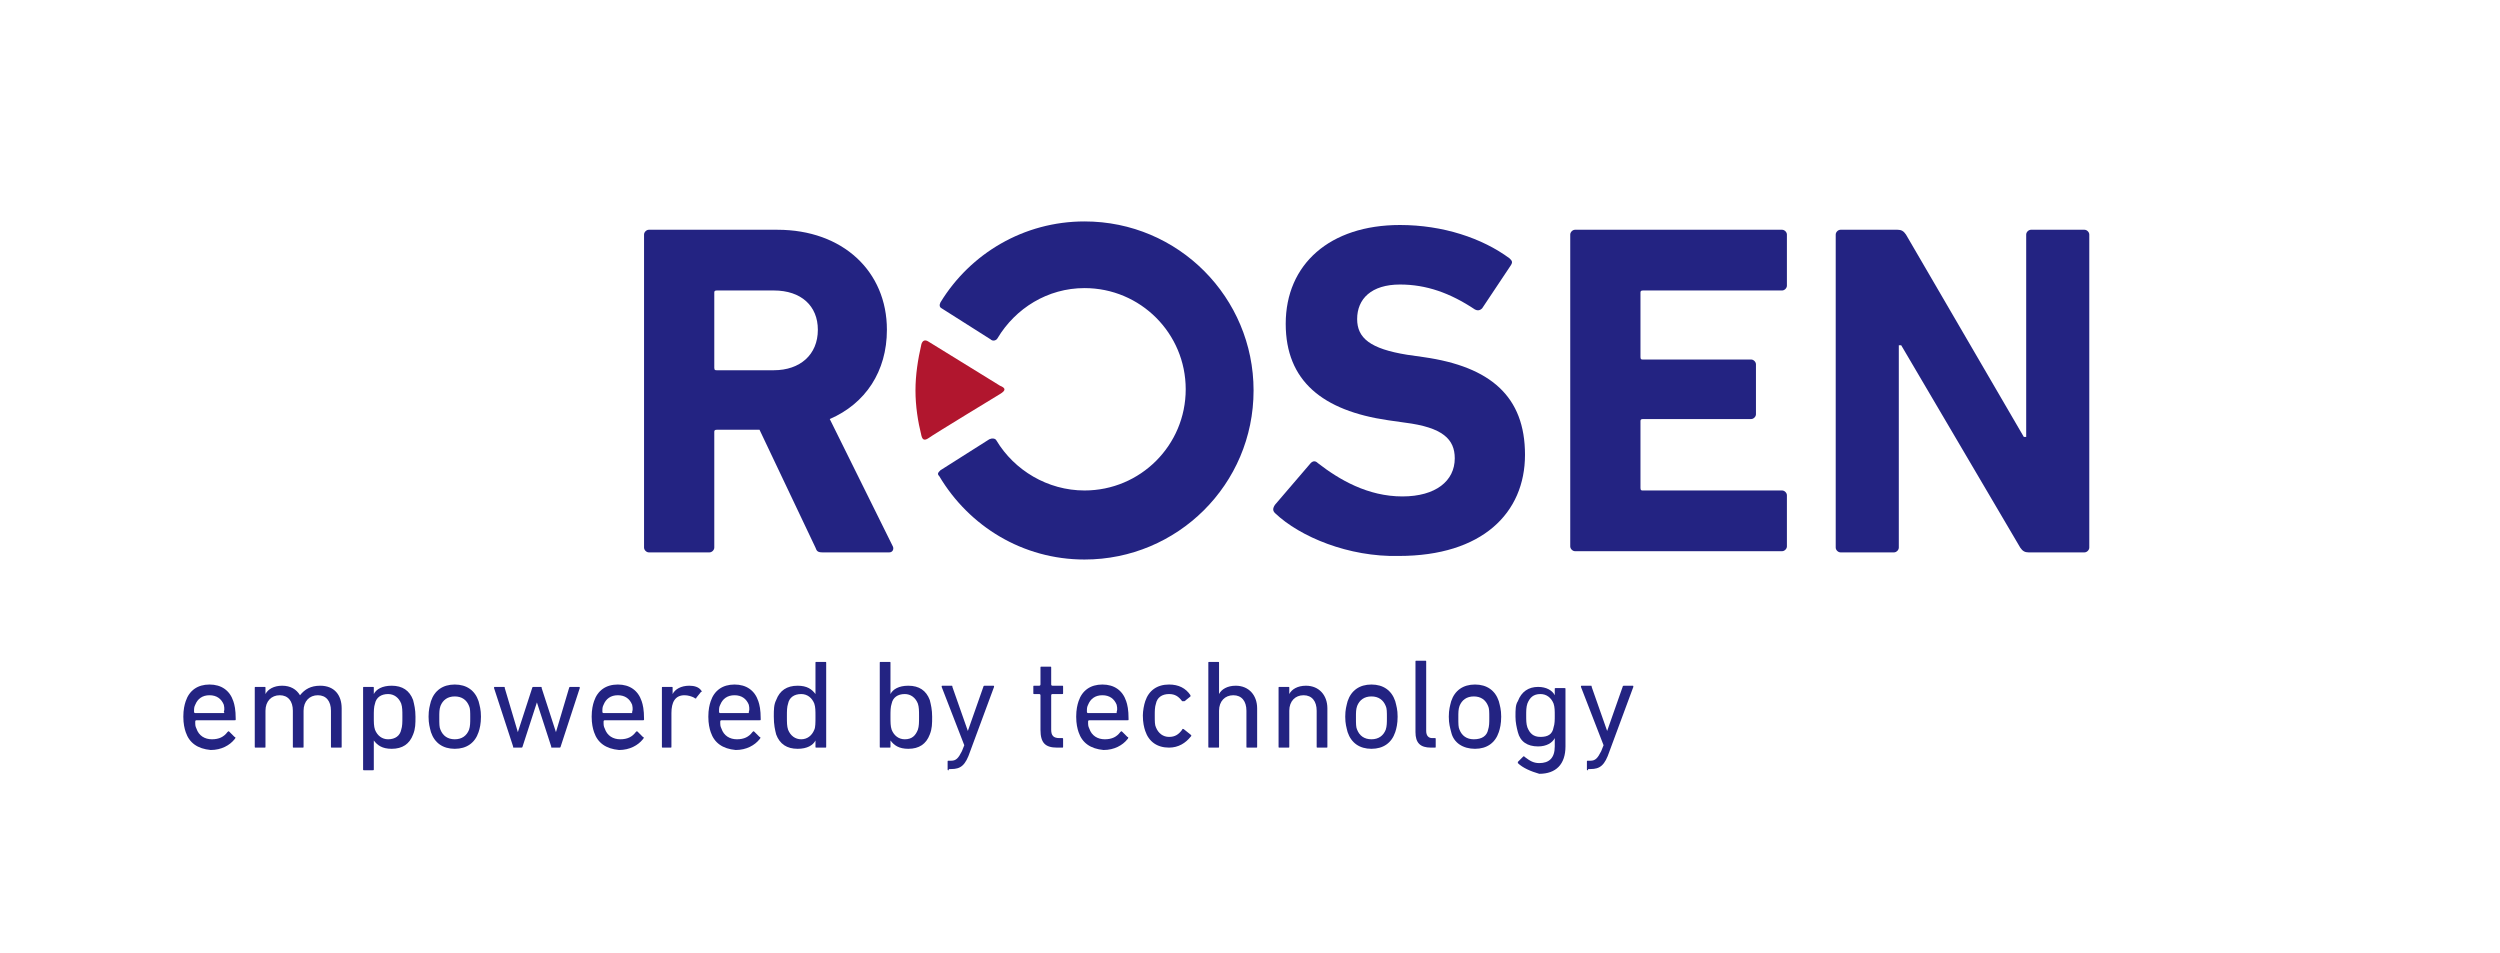
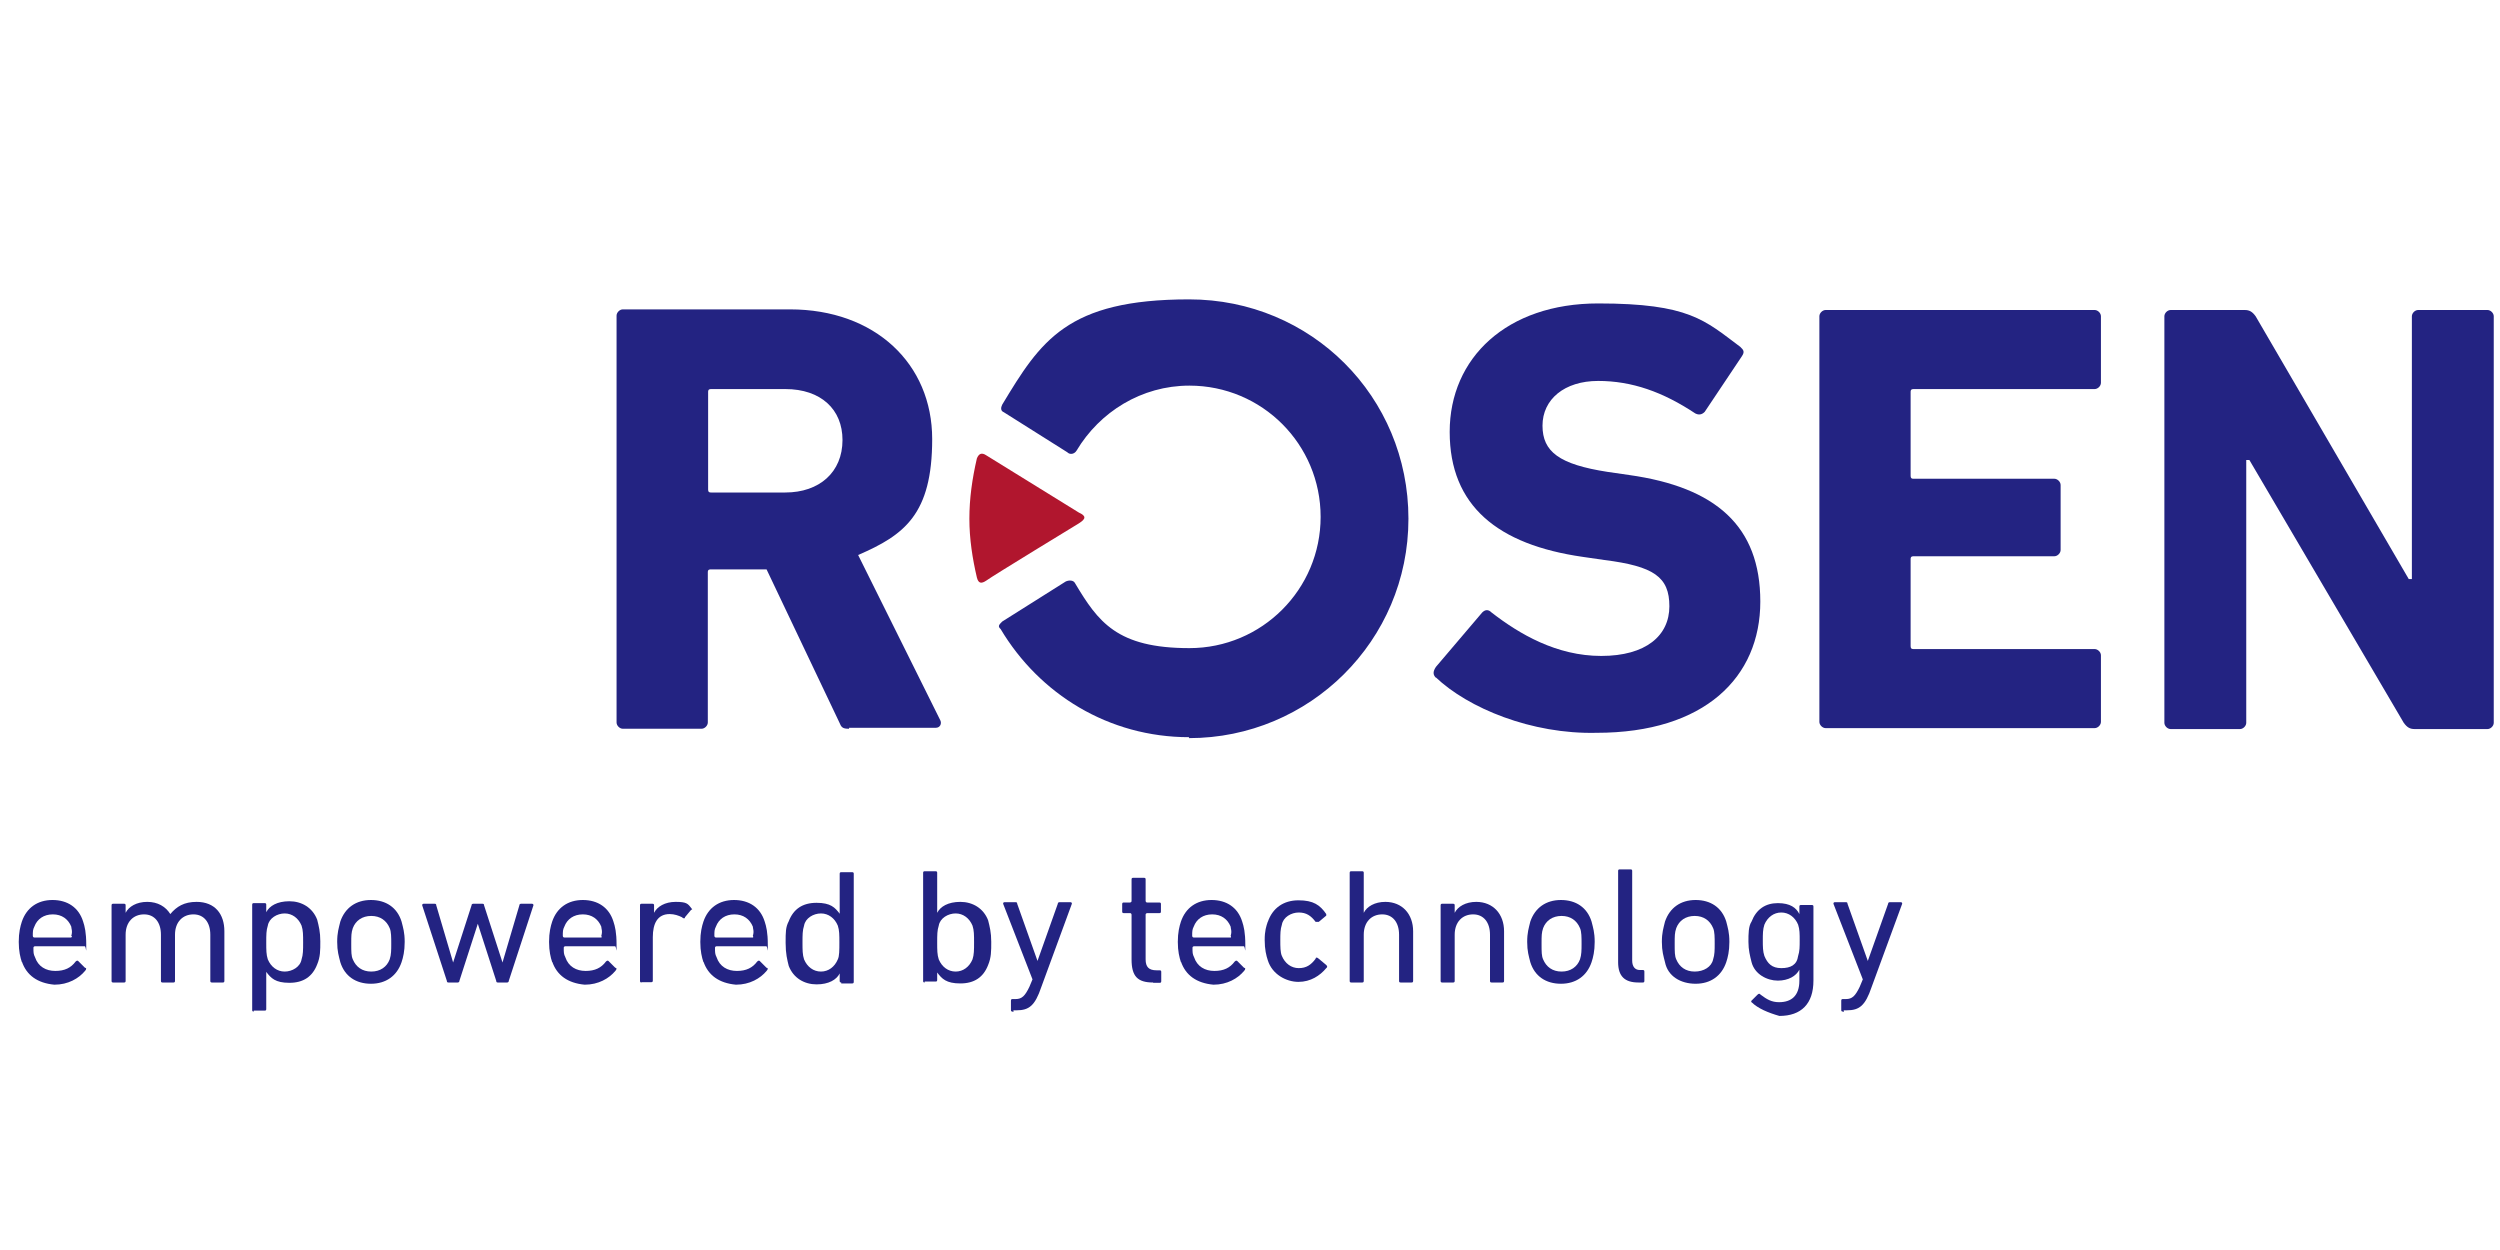
- <svg xmlns="http://www.w3.org/2000/svg" width="100%" height="100%" viewBox="0 0 210 80" version="1.1" xml:space="preserve" style="fill-rule:evenodd;clip-rule:evenodd;stroke-linejoin:round;stroke-miterlimit:2;">
-   <g transform="matrix(1,0,0,1,-188,-100)">
+ <svg xmlns="http://www.w3.org/2000/svg" id="Ebene_1" version="1.1" viewBox="0 0 800 400">
+   <defs>
+     <style>
+       .st0 {
+         fill: #232382;
+       }
+ 
+       .st1 {
+         fill: #b1162e;
+       }
+     </style>
+   </defs>
+   <g>
+     <path class="st0" d="M7,307.9c-.5-1.5-1-3.5-1-6.5s.5-5,1-6.5c1.5-4.4,5-6.9,9.8-6.9s8.4,2.4,9.8,6.9c.5,1.5,1,3.5,1,7.4s0,.5-.5.5h-15.9s-.5,0-.5.5c0,1.5,0,2,.5,3,1,3,3.5,4.4,6.5,4.4s5-1,6.5-3c.4-.4.7-.4,1,0l2,2c.5,0,.5.5,0,1-2,2.4-5.4,4.4-9.8,4.4-5.4-.5-8.9-3-10.4-7.4h.1ZM22.8,300s.5-.5,0-.5c.5-1.5,0-2.4,0-3-1-2.4-3-3.9-5.9-3.9s-5,1.5-5.9,3.9c-.5,1-.5,1.5-.5,3,0,0,0,.5.5.5h11.9Z" />
+     <path class="st0" d="M67.8,314.4c-.4,0-.5-.2-.5-.5v-14.8c0-3.9-2-6.5-5.4-6.5s-5.9,2.4-5.9,6.5v14.8c0,.4-.2.5-.5.5h-3.5c-.4,0-.5-.2-.5-.5v-14.8c0-3.9-2-6.5-5.4-6.5s-5.9,2.4-5.9,6.5v14.8c0,.4-.2.5-.5.5h-3.5c-.4,0-.5-.2-.5-.5v-24.2c0-.4.2-.5.5-.5h3.5c.4,0,.5.2.5.5v2.4c1-2,3.5-3.5,6.9-3.5s5.9,1.5,7.4,3.9c2-2.4,4.4-3.9,8.4-3.9,5.9,0,8.9,3.9,8.9,9.4v15.9c0,.4-.2.5-.5.5h-3.5.2Z" />
+     <path class="st0" d="M81.2,323.7c-.4,0-.5-.2-.5-.5v-33.7c0-.4.2-.5.5-.5h3.5c.4,0,.5.2.5.5v2.4c1-2,3.5-3.5,7.4-3.5s7.4,2,8.9,5.9c.5,2,1,3.9,1,6.9s0,5-1,7.4c-1.5,3.9-4.4,5.9-8.9,5.9s-5.9-1.5-7.4-3.5v11.9c0,.4-.2.5-.5.5h-3.5v.2ZM96.5,307c.5-1.5.5-3,.5-5.4s0-3.9-.5-5.4c-1-2.4-3-3.9-5.4-3.9s-5,1.5-5.4,3.9c-.5,1.5-.5,3-.5,5.4s0,3.9.5,5.4c1,2.4,3,3.9,5.4,3.9s5-1.5,5.4-3.9Z" />
+     <path class="st0" d="M108.9,307.9c-.5-2-1-3.5-1-6.5s.5-4.4,1-6.5c1.5-4.4,5-6.9,9.8-6.9s8.4,2.4,9.8,6.9c.5,2,1,3.5,1,6.5s-.5,5-1,6.5c-1.5,4.4-5,6.9-9.8,6.9s-8.4-2.4-9.8-6.9ZM124.7,307c.5-1.5.5-3,.5-5s0-3.9-.5-5c-1-2.4-3-3.9-5.9-3.9s-5,1.5-5.9,3.9c-.5,1.5-.5,2.4-.5,5s0,3.9.5,5c1,2.4,3,3.9,5.9,3.9s5-1.5,5.9-3.9Z" />
+     <path class="st0" d="M159.3,314.4c-.4,0-.5-.2-.5-.5l-5.9-18.3-5.9,18.3c0,.5-.5.5-.5.5h-3c-.4,0-.5-.2-.5-.5l-7.9-24.2c0-.4.2-.5.5-.5h3.5c.4,0,.5.2.5.5l5.4,18.3,5.9-18.3c0-.5.5-.5.5-.5h3c.4,0,.5.2.5.5l5.9,18.3,5.4-18.3c0-.5.5-.5.5-.5h3.5c.4,0,.5.2.5.5l-7.9,24.2c0,.5-.5.5-.5.5h-3Z" />
+     <path class="st0" d="M176.7,307.9c-.5-1.5-1-3.5-1-6.5s.5-5,1-6.5c1.5-4.4,5-6.9,9.8-6.9s8.4,2.4,9.8,6.9c.5,1.5,1,3.5,1,7.4s0,.5-.5.5h-15.9s-.5,0-.5.5c0,1.5,0,2,.5,3,1,3,3.5,4.4,6.5,4.4s5-1,6.5-3c.4-.4.7-.4,1,0l2,2c.5,0,.5.5,0,1-2,2.4-5.4,4.4-9.8,4.4-5.4-.5-8.9-3-10.4-7.4h.1ZM192.4,299.5c.5-1.5,0-2.4,0-3-1-2.4-3-3.9-5.9-3.9s-5,1.5-5.9,3.9c-.5,1-.5,1.5-.5,3,0,0,0,.5.5.5h11.9v-.5h0Z" />
+     <path class="st0" d="M205.3,314.4c-.4,0-.5-.2-.5-.5v-24.2c0-.4.2-.5.5-.5h3.5c.4,0,.5.2.5.5v2.4c1-2,3.5-3.5,6.9-3.5s3.9.5,5,2c.4.4.4.5,0,.5l-2,2.4c0,.5-.5.5-1,0-1-.5-2.4-1-3.9-1-3.9,0-5.4,3-5.4,7.4v13.9c0,.4-.2.5-.5.5h-3.1Z" />
+     <path class="st0" d="M225.1,307.9c-.5-1.5-1-3.5-1-6.5s.5-5,1-6.5c1.5-4.4,5-6.9,9.8-6.9s8.4,2.4,9.8,6.9c.5,1.5,1,3.5,1,7.4s0,.5-.5.5h-15.9s-.5,0-.5.5c0,1.5,0,2,.5,3,1,3,3.5,4.4,6.5,4.4s5-1,6.5-3c.4-.4.7-.4,1,0l2,2c.5,0,.5.5,0,1-2,2.4-5.4,4.4-9.8,4.4-5.4-.5-8.9-3-10.4-7.4h.1ZM240.9,299.5s.5,0,0,0c.5-1.5,0-2.4,0-3-1-2.4-3-3.9-5.9-3.9s-5,1.5-5.9,3.9c-.5,1-.5,1.5-.5,3,0,0,0,.5.5.5h11.9v-.5h0Z" />
+     <path class="st0" d="M269.2,314.4c-.4,0-.5-.2-.5-.5v-2.4c-1,2-3.5,3.5-7.4,3.5s-7.4-2-8.9-5.9c-.5-2-1-3.9-1-7.4s0-5,1-6.9c1.5-3.9,4.4-5.9,8.9-5.9s5.9,1.5,7.4,3.5v-12.8c0-.4.2-.5.5-.5h3.5c.4,0,.5.2.5.5v34.6c0,.4-.2.5-.5.5h-3.5v-.2ZM268.1,307c.5-1,.5-3,.5-5.4s0-3.9-.5-5.4c-1-2.4-3-3.9-5.4-3.9s-5,1.5-5.4,3.9c-.5,1.5-.5,3-.5,5.4s0,3.9.5,5.4c1,2.4,3,3.9,5.4,3.9s4.4-1.5,5.4-3.9Z" />
+     <path class="st0" d="M295.9,314.4c-.4,0-.5-.2-.5-.5v-34.6c0-.4.2-.5.5-.5h3.5c.4,0,.5.2.5.5v12.8c1-2,3.5-3.5,7.4-3.5s7.4,2,8.9,5.9c.5,2,1,3.9,1,6.9s0,5-1,7.4c-1.5,3.9-4.4,5.9-8.9,5.9s-5.9-1.5-7.4-3.5v2.4c0,.4-.2.5-.5.5h-3.5v.2ZM311.2,307c.5-1.5.5-3,.5-5.4s0-3.9-.5-5.4c-1-2.4-3-3.9-5.4-3.9s-5,1.5-5.4,3.9c-.5,1.5-.5,3-.5,5.4s0,3.9.5,5.4c1,2.4,3,3.9,5.4,3.9s4.4-1.5,5.4-3.9Z" />
+     <path class="st0" d="M324,323.7c-.4,0-.5-.2-.5-.5v-3c0-.4.2-.5.5-.5h1c2,0,3-1,4.4-3.9l1-2.4-9.4-24.2c0-.4.2-.5.5-.5h3.5c.4,0,.5.2.5.5l6.5,18.3,6.5-18.3c0-.5.5-.5.5-.5h3.5c.4,0,.5.2.5.5l-9.8,26.7c-2,5.9-3.9,7.4-7.9,7.4h-1v.5h-.2Z" />
+     <path class="st0" d="M369,314.4c-5,0-6.9-2-6.9-7.4v-14.3s0-.5-.5-.5h-2c-.4,0-.5-.2-.5-.5v-2.4c0-.4.2-.5.5-.5h2s.5,0,.5-.5v-6.9c0-.4.2-.5.5-.5h3.5c.4,0,.5.2.5.5v6.9s0,.5.5.5h3.9c.4,0,.5.2.5.5v2.4c0,.4-.2.5-.5.5h-3.9s-.5,0-.5.5v14.3c0,2.4,1,3.5,3.5,3.5h1c.4,0,.5.2.5.5v3c0,.4-.2.5-.5.5h-2.1Z" />
+     <path class="st0" d="M377.9,307.9c-.5-1.5-1-3.5-1-6.5s.5-5,1-6.5c1.5-4.4,5-6.9,9.8-6.9s8.4,2.4,9.8,6.9c.5,1.5,1,3.5,1,7.4s0,.5-.5.5h-15.9s-.5,0-.5.5c0,1.5,0,2,.5,3,1,3,3.5,4.4,6.5,4.4s5-1,6.5-3c.4-.4.7-.4,1,0l2,2c.5,0,.5.5,0,1-2,2.4-5.4,4.4-9.8,4.4-5.4-.5-8.9-3-10.4-7.4h.1ZM393.8,299.5s.5,0,0,0c.5-1.5,0-2.4,0-3-1-2.4-3-3.9-5.9-3.9s-5,1.5-5.9,3.9c-.5,1-.5,1.5-.5,3,0,0,0,.5.5.5h11.9v-.5Z" />
+     <path class="st0" d="M405.7,295c1.5-4.4,5-6.9,9.8-6.9s6.9,1.5,8.9,4.4v.5l-2.4,2h-1c-1.5-2-3-3-5.4-3s-5,1.5-5.4,3.9c-.5,1.5-.5,3-.5,5s0,3.9.5,5c1,2.4,3,3.9,5.4,3.9s3.9-1,5.4-3c0-.5.5-.5,1,0l2.4,2c.4.4.4.7,0,1-2,2.4-5,4.4-8.9,4.4s-8.4-2.4-9.8-6.9c-.5-1.5-1-3.5-1-6.5s.5-4.4,1-5.9h0Z" />
+     <path class="st0" d="M448.2,314.4c-.4,0-.5-.2-.5-.5v-14.8c0-3.9-2-6.5-5.4-6.5s-5.9,2.4-5.9,6.5v14.8c0,.4-.2.5-.5.5h-3.5c-.4,0-.5-.2-.5-.5v-34.6c0-.4.2-.5.5-.5h3.5c.4,0,.5.2.5.5v12.8c1-2,3.5-3.5,6.9-3.5,5.4,0,8.9,3.9,8.9,9.4v15.9c0,.4-.2.5-.5.5h-3.5.1Z" />
+     <path class="st0" d="M477.3,314.4c-.4,0-.5-.2-.5-.5v-14.8c0-3.9-2-6.5-5.4-6.5s-5.9,2.4-5.9,6.5v14.8c0,.4-.2.5-.5.5h-3.5c-.4,0-.5-.2-.5-.5v-24.2c0-.4.2-.5.5-.5h3.5c.4,0,.5.2.5.5v2.4c1-2,3.5-3.5,6.9-3.5,5.4,0,8.9,3.9,8.9,9.4v15.9c0,.4-.2.5-.5.5h-3.5.1Z" />
+     <path class="st0" d="M489.7,307.9c-.5-2-1-3.5-1-6.5s.5-4.4,1-6.5c1.5-4.4,5-6.9,9.8-6.9s8.4,2.4,9.8,6.9c.5,2,1,3.5,1,6.5s-.5,5-1,6.5c-1.5,4.4-5,6.9-9.8,6.9s-8.4-2.4-9.8-6.9ZM505.6,307c.5-1.5.5-3,.5-5s0-3.9-.5-5c-1-2.4-3-3.9-5.9-3.9s-5,1.5-5.9,3.9c-.5,1.5-.5,2.4-.5,5s0,3.9.5,5c1,2.4,3,3.9,5.9,3.9s5-1.5,5.9-3.9Z" />
+     <path class="st0" d="M524.3,314.4c-4.4,0-6.5-2-6.5-6.5v-29.2c0-.4.2-.5.5-.5h3.5c.4,0,.5.2.5.5v28.7c0,2,1,3,2.4,3h1c.4,0,.5.2.5.5v3c0,.4-.2.5-.5.5h-1.5Z" />
+     <path class="st0" d="M532.8,307.9c-.5-2-1-3.5-1-6.5s.5-4.4,1-6.5c1.5-4.4,5-6.9,9.8-6.9s8.4,2.4,9.8,6.9c.5,2,1,3.5,1,6.5s-.5,5-1,6.5c-1.5,4.4-5,6.9-9.8,6.9s-8.9-2.4-9.8-6.9ZM548.2,307c.5-1.5.5-3,.5-5s0-3.9-.5-5c-1-2.4-3-3.9-5.9-3.9s-5,1.5-5.9,3.9c-.5,1.5-.5,2.4-.5,5s0,3.9.5,5c1,2.4,3,3.9,5.9,3.9s5.4-1.5,5.9-3.9Z" />
+     <path class="st0" d="M560.4,320.8v-.5l2-2c.4-.4.7-.4,1,0,2,1.5,3.5,2.4,5.9,2.4,3.9,0,6.5-2,6.5-6.9v-3.5c-1,2-3.5,3.5-6.9,3.5s-7.4-2-8.4-5.9c-.5-2-1-3.9-1-6.5s0-5,1-6.5c1.5-3.9,4.4-5.9,8.4-5.9s5.9,1.5,6.9,3.5v-2.4c0-.4.2-.5.5-.5h3.5c.4,0,.5.2.5.5v23.7c0,7.4-3.9,11.3-10.9,11.3-3.5-1-6.9-2.4-8.9-4.4h-.1ZM575.4,305.9c.5-1.5.5-3,.5-5s0-3.5-.5-5c-1-2.4-3-3.9-5.4-3.9s-4.4,1.5-5.4,3.9c-.5,1.5-.5,3-.5,5s0,3.5.5,5c1,2.4,2.4,3.9,5.4,3.9s5-1,5.4-3.9Z" />
+     <path class="st0" d="M589.7,323.7c-.4,0-.5-.2-.5-.5v-3c0-.4.2-.5.5-.5h1c2,0,3-1,4.4-3.9l1-2.4-9.4-24.2c0-.4.2-.5.5-.5h3.5c.4,0,.5.2.5.5l6.5,18.3,6.5-18.3c0-.5.5-.5.5-.5h3.5c.4,0,.5.2.5.5l-9.8,26.7c-2,5.9-3.9,7.4-7.9,7.4h-1v.5h-.2Z" />
+   </g>
+   <g>
+     <path class="st0" d="M271.6,233.2c-2,0-2.4-.5-3-2l-23.3-49h-17.8c-1,0-1,.5-1,1v48c0,1-1,2-2,2h-25.2c-1,0-2-1-2-2V101c0-1,1-2,2-2h53.5c27.2,0,45.5,17.4,45.5,41.5s-8.9,30.7-23.7,37.1l26.3,52.9c.5,1,0,2.4-1.5,2.4h-27.7v.3ZM269.6,140.8c0-9.8-6.9-16.3-18.3-16.3h-23.7c-1,0-1,.5-1,1v31.1c0,1,.5,1,1,1h23.7c10.9,0,18.3-6.5,18.3-16.8h0Z" />
+     <path class="st0" d="M459.5,216.9c-1-1-1-2,0-3.5l14.8-17.4c1-1,2-1,3,0,8.9,6.9,20.8,13.9,35.1,13.9s21.8-6.5,21.8-15.9-5-12.8-20.8-14.8l-6.9-1c-27.2-3.9-42.6-16.3-42.6-40s18.3-41.1,47.5-41.1,34.1,5.4,45.5,13.9c1,1,1.5,1.5.5,3l-11.9,17.8c-1,1-2,1-3,.5-10.4-6.9-20.3-10.4-31.1-10.4s-17.8,5.9-17.8,14.3,5.4,12.4,20.8,14.8l6.9,1c27.7,3.9,42,16.3,42,40.5s-17.8,42-52.4,42c-20.8.5-41.1-7.9-51.5-17.8h-.2Z" />
+     <path class="st0" d="M582.2,101.2c0-1,1-2,2-2h86.1c1,0,2,1,2,2v21.3c0,1-1,2-2,2h-57.9c-1,0-1,.5-1,1v26.7c0,1,.5,1,1,1h45c1,0,2,1,2,2v20.8c0,1-1,2-2,2h-45c-1,0-1,.5-1,1v27.7c0,1,.5,1,1,1h57.9c1,0,2,1,2,2v21.3c0,1-1,2-2,2h-86.1c-1,0-2-1-2-2V101.2h0Z" />
+     <path class="st0" d="M692.6,101.2c0-1,1-2,2-2h23.7c1.5,0,2.4.5,3.5,2l49,84.1h1v-84.1c0-1,1-2,2-2h22.2c1,0,2,1,2,2v130.1c0,1-1,2-2,2h-23.3c-1.5,0-2.4-.5-3.5-2l-49.4-84.1h-1v84.1c0,1-1,2-2,2h-22.2c-1,0-2-1-2-2V101.2Z" />
    <g>
-       <g>
-         <path d="M203.6,161.5C203.5,161.2 203.4,160.8 203.4,160.2C203.4,159.6 203.5,159.2 203.6,158.9C203.9,158 204.6,157.5 205.6,157.5C206.6,157.5 207.3,158 207.6,158.9C207.7,159.2 207.8,159.6 207.8,160.4C207.8,160.5 207.8,160.5 207.7,160.5L204.5,160.5C204.5,160.5 204.4,160.5 204.4,160.6C204.4,160.9 204.4,161 204.5,161.2C204.7,161.8 205.2,162.1 205.8,162.1C206.4,162.1 206.8,161.9 207.1,161.5C207.2,161.4 207.2,161.4 207.3,161.5L207.7,161.9C207.8,161.9 207.8,162 207.7,162.1C207.3,162.6 206.6,163 205.7,163C204.6,162.9 203.9,162.4 203.6,161.5ZM206.8,159.9C206.8,159.9 206.9,159.8 206.8,159.8C206.9,159.5 206.8,159.3 206.8,159.2C206.6,158.7 206.2,158.4 205.6,158.4C205,158.4 204.6,158.7 204.4,159.2C204.3,159.4 204.3,159.5 204.3,159.8C204.3,159.8 204.3,159.9 204.4,159.9L206.8,159.9Z" style="fill:rgb(35,35,130);fill-rule:nonzero;" />
-         <path d="M215.9,162.8C215.8,162.8 215.8,162.8 215.8,162.7L215.8,159.7C215.8,158.9 215.4,158.4 214.7,158.4C214,158.4 213.5,158.9 213.5,159.7L213.5,162.7C213.5,162.8 213.5,162.8 213.4,162.8L212.7,162.8C212.6,162.8 212.6,162.8 212.6,162.7L212.6,159.7C212.6,158.9 212.2,158.4 211.5,158.4C210.8,158.4 210.3,158.9 210.3,159.7L210.3,162.7C210.3,162.8 210.3,162.8 210.2,162.8L209.5,162.8C209.4,162.8 209.4,162.8 209.4,162.7L209.4,157.8C209.4,157.7 209.4,157.7 209.5,157.7L210.2,157.7C210.3,157.7 210.3,157.7 210.3,157.8L210.3,158.3C210.5,157.9 211,157.6 211.7,157.6C212.4,157.6 212.9,157.9 213.2,158.4C213.6,157.9 214.1,157.6 214.9,157.6C216.1,157.6 216.7,158.4 216.7,159.5L216.7,162.7C216.7,162.8 216.7,162.8 216.6,162.8L215.9,162.8Z" style="fill:rgb(35,35,130);fill-rule:nonzero;" />
-         <path d="M218.6,164.7C218.5,164.7 218.5,164.7 218.5,164.6L218.5,157.8C218.5,157.7 218.5,157.7 218.6,157.7L219.3,157.7C219.4,157.7 219.4,157.7 219.4,157.8L219.4,158.3C219.6,157.9 220.1,157.6 220.9,157.6C221.8,157.6 222.4,158 222.7,158.8C222.8,159.2 222.9,159.6 222.9,160.2C222.9,160.8 222.9,161.2 222.7,161.7C222.4,162.5 221.8,162.9 220.9,162.9C220.1,162.9 219.7,162.6 219.4,162.2L219.4,164.6C219.4,164.7 219.4,164.7 219.3,164.7L218.6,164.7ZM221.7,161.3C221.8,161 221.8,160.7 221.8,160.2C221.8,159.7 221.8,159.4 221.7,159.1C221.5,158.6 221.1,158.3 220.6,158.3C220,158.3 219.6,158.6 219.5,159.1C219.4,159.4 219.4,159.7 219.4,160.2C219.4,160.7 219.4,161 219.5,161.3C219.7,161.8 220.1,162.1 220.6,162.1C221.2,162.1 221.6,161.8 221.7,161.3Z" style="fill:rgb(35,35,130);fill-rule:nonzero;" />
-         <path d="M224.2,161.5C224.1,161.1 224,160.8 224,160.2C224,159.6 224.1,159.3 224.2,158.9C224.5,158 225.2,157.5 226.2,157.5C227.2,157.5 227.9,158 228.2,158.9C228.3,159.3 228.4,159.6 228.4,160.2C228.4,160.8 228.3,161.2 228.2,161.5C227.9,162.4 227.2,162.9 226.2,162.9C225.2,162.9 224.5,162.4 224.2,161.5ZM227.4,161.3C227.5,161 227.5,160.7 227.5,160.3C227.5,159.8 227.5,159.5 227.4,159.3C227.2,158.8 226.8,158.5 226.2,158.5C225.6,158.5 225.2,158.8 225,159.3C224.9,159.6 224.9,159.8 224.9,160.3C224.9,160.8 224.9,161.1 225,161.3C225.2,161.8 225.6,162.1 226.2,162.1C226.8,162.1 227.2,161.8 227.4,161.3Z" style="fill:rgb(35,35,130);fill-rule:nonzero;" />
-         <path d="M234.4,162.8C234.3,162.8 234.3,162.8 234.3,162.7L233.1,159L231.9,162.7C231.9,162.8 231.8,162.8 231.8,162.8L231.2,162.8C231.1,162.8 231.1,162.8 231.1,162.7L229.5,157.8C229.5,157.7 229.5,157.7 229.6,157.7L230.3,157.7C230.4,157.7 230.4,157.7 230.4,157.8L231.5,161.5L232.7,157.8C232.7,157.7 232.8,157.7 232.8,157.7L233.4,157.7C233.5,157.7 233.5,157.7 233.5,157.8L234.7,161.5L235.8,157.8C235.8,157.7 235.9,157.7 235.9,157.7L236.6,157.7C236.7,157.7 236.7,157.7 236.7,157.8L235.1,162.7C235.1,162.8 235,162.8 235,162.8L234.4,162.8Z" style="fill:rgb(35,35,130);fill-rule:nonzero;" />
-         <path d="M237.9,161.5C237.8,161.2 237.7,160.8 237.7,160.2C237.7,159.6 237.8,159.2 237.9,158.9C238.2,158 238.9,157.5 239.9,157.5C240.9,157.5 241.6,158 241.9,158.9C242,159.2 242.1,159.6 242.1,160.4C242.1,160.5 242.1,160.5 242,160.5L238.8,160.5C238.8,160.5 238.7,160.5 238.7,160.6C238.7,160.9 238.7,161 238.8,161.2C239,161.8 239.5,162.1 240.1,162.1C240.7,162.1 241.1,161.9 241.4,161.5C241.5,161.4 241.5,161.4 241.6,161.5L242,161.9C242.1,161.9 242.1,162 242,162.1C241.6,162.6 240.9,163 240,163C238.9,162.9 238.2,162.4 237.9,161.5ZM241.1,159.8C241.2,159.5 241.1,159.3 241.1,159.2C240.9,158.7 240.5,158.4 239.9,158.4C239.3,158.4 238.9,158.7 238.7,159.2C238.6,159.4 238.6,159.5 238.6,159.8C238.6,159.8 238.6,159.9 238.7,159.9L241.1,159.9L241.1,159.8Z" style="fill:rgb(35,35,130);fill-rule:nonzero;" />
-         <path d="M243.7,162.8C243.6,162.8 243.6,162.8 243.6,162.7L243.6,157.8C243.6,157.7 243.6,157.7 243.7,157.7L244.4,157.7C244.5,157.7 244.5,157.7 244.5,157.8L244.5,158.3C244.7,157.9 245.2,157.6 245.9,157.6C246.3,157.6 246.7,157.7 246.9,158C247,158.1 247,158.1 246.9,158.1L246.5,158.6C246.5,158.7 246.4,158.7 246.3,158.6C246.1,158.5 245.8,158.4 245.5,158.4C244.7,158.4 244.4,159 244.4,159.9L244.4,162.7C244.4,162.8 244.4,162.8 244.3,162.8L243.7,162.8Z" style="fill:rgb(35,35,130);fill-rule:nonzero;" />
-         <path d="M247.7,161.5C247.6,161.2 247.5,160.8 247.5,160.2C247.5,159.6 247.6,159.2 247.7,158.9C248,158 248.7,157.5 249.7,157.5C250.7,157.5 251.4,158 251.7,158.9C251.8,159.2 251.9,159.6 251.9,160.4C251.9,160.5 251.9,160.5 251.8,160.5L248.6,160.5C248.6,160.5 248.5,160.5 248.5,160.6C248.5,160.9 248.5,161 248.6,161.2C248.8,161.8 249.3,162.1 249.9,162.1C250.5,162.1 250.9,161.9 251.2,161.5C251.3,161.4 251.3,161.4 251.4,161.5L251.8,161.9C251.9,161.9 251.9,162 251.8,162.1C251.4,162.6 250.7,163 249.8,163C248.7,162.9 248,162.4 247.7,161.5ZM250.9,159.8C250.9,159.8 251,159.8 250.9,159.8C251,159.5 250.9,159.3 250.9,159.2C250.7,158.7 250.3,158.4 249.7,158.4C249.1,158.4 248.7,158.7 248.5,159.2C248.4,159.4 248.4,159.5 248.4,159.8C248.4,159.8 248.4,159.9 248.5,159.9L250.9,159.9L250.9,159.8Z" style="fill:rgb(35,35,130);fill-rule:nonzero;" />
-         <path d="M256.6,162.8C256.5,162.8 256.5,162.8 256.5,162.7L256.5,162.2C256.3,162.6 255.8,162.9 255,162.9C254.1,162.9 253.5,162.5 253.2,161.7C253.1,161.3 253,160.9 253,160.2C253,159.6 253,159.2 253.2,158.8C253.5,158 254.1,157.6 255,157.6C255.8,157.6 256.2,157.9 256.5,158.3L256.5,155.7C256.5,155.6 256.5,155.6 256.6,155.6L257.3,155.6C257.4,155.6 257.4,155.6 257.4,155.7L257.4,162.7C257.4,162.8 257.4,162.8 257.3,162.8L256.6,162.8ZM256.4,161.3C256.5,161.1 256.5,160.7 256.5,160.2C256.5,159.7 256.5,159.4 256.4,159.1C256.2,158.6 255.8,158.3 255.3,158.3C254.7,158.3 254.3,158.6 254.2,159.1C254.1,159.4 254.1,159.7 254.1,160.2C254.1,160.7 254.1,161 254.2,161.3C254.4,161.8 254.8,162.1 255.3,162.1C255.8,162.1 256.2,161.8 256.4,161.3Z" style="fill:rgb(35,35,130);fill-rule:nonzero;" />
-         <path d="M262,162.8C261.9,162.8 261.9,162.8 261.9,162.7L261.9,155.7C261.9,155.6 261.9,155.6 262,155.6L262.7,155.6C262.8,155.6 262.8,155.6 262.8,155.7L262.8,158.3C263,157.9 263.5,157.6 264.3,157.6C265.2,157.6 265.8,158 266.1,158.8C266.2,159.2 266.3,159.6 266.3,160.2C266.3,160.8 266.3,161.2 266.1,161.7C265.8,162.5 265.2,162.9 264.3,162.9C263.5,162.9 263.1,162.6 262.8,162.2L262.8,162.7C262.8,162.8 262.8,162.8 262.7,162.8L262,162.8ZM265.1,161.3C265.2,161 265.2,160.7 265.2,160.2C265.2,159.7 265.2,159.4 265.1,159.1C264.9,158.6 264.5,158.3 264,158.3C263.4,158.3 263,158.6 262.9,159.1C262.8,159.4 262.8,159.7 262.8,160.2C262.8,160.7 262.8,161 262.9,161.3C263.1,161.8 263.5,162.1 264,162.1C264.6,162.1 264.9,161.8 265.1,161.3Z" style="fill:rgb(35,35,130);fill-rule:nonzero;" />
-         <path d="M267.7,164.7C267.6,164.7 267.6,164.7 267.6,164.6L267.6,164C267.6,163.9 267.6,163.9 267.7,163.9L267.9,163.9C268.3,163.9 268.5,163.7 268.8,163.1L269,162.6L267.1,157.7C267.1,157.6 267.1,157.6 267.2,157.6L267.9,157.6C268,157.6 268,157.6 268,157.7L269.3,161.4L270.6,157.7C270.6,157.6 270.7,157.6 270.7,157.6L271.4,157.6C271.5,157.6 271.5,157.6 271.5,157.7L269.5,163.1C269.1,164.3 268.7,164.6 267.9,164.6L267.7,164.6L267.7,164.7Z" style="fill:rgb(35,35,130);fill-rule:nonzero;" />
-         <path d="M276.8,162.8C275.8,162.8 275.4,162.4 275.4,161.3L275.4,158.4C275.4,158.4 275.4,158.3 275.3,158.3L274.9,158.3C274.8,158.3 274.8,158.3 274.8,158.2L274.8,157.7C274.8,157.6 274.8,157.6 274.9,157.6L275.3,157.6C275.3,157.6 275.4,157.6 275.4,157.5L275.4,156.1C275.4,156 275.4,156 275.5,156L276.2,156C276.3,156 276.3,156 276.3,156.1L276.3,157.5C276.3,157.5 276.3,157.6 276.4,157.6L277.2,157.6C277.3,157.6 277.3,157.6 277.3,157.7L277.3,158.2C277.3,158.3 277.3,158.3 277.2,158.3L276.4,158.3C276.4,158.3 276.3,158.3 276.3,158.4L276.3,161.3C276.3,161.8 276.5,162 277,162L277.2,162C277.3,162 277.3,162 277.3,162.1L277.3,162.7C277.3,162.8 277.3,162.8 277.2,162.8L276.8,162.8Z" style="fill:rgb(35,35,130);fill-rule:nonzero;" />
-         <path d="M278.6,161.5C278.5,161.2 278.4,160.8 278.4,160.2C278.4,159.6 278.5,159.2 278.6,158.9C278.9,158 279.6,157.5 280.6,157.5C281.6,157.5 282.3,158 282.6,158.9C282.7,159.2 282.8,159.6 282.8,160.4C282.8,160.5 282.8,160.5 282.7,160.5L279.5,160.5C279.5,160.5 279.4,160.5 279.4,160.6C279.4,160.9 279.4,161 279.5,161.2C279.7,161.8 280.2,162.1 280.8,162.1C281.4,162.1 281.8,161.9 282.1,161.5C282.2,161.4 282.2,161.4 282.3,161.5L282.7,161.9C282.8,161.9 282.8,162 282.7,162.1C282.3,162.6 281.6,163 280.7,163C279.6,162.9 278.9,162.4 278.6,161.5ZM281.8,159.8C281.8,159.8 281.9,159.8 281.8,159.8C281.9,159.5 281.8,159.3 281.8,159.2C281.6,158.7 281.2,158.4 280.6,158.4C280,158.4 279.6,158.7 279.4,159.2C279.3,159.4 279.3,159.5 279.3,159.8C279.3,159.8 279.3,159.9 279.4,159.9L281.8,159.9L281.8,159.8Z" style="fill:rgb(35,35,130);fill-rule:nonzero;" />
-         <path d="M284.2,158.9C284.5,158 285.2,157.5 286.2,157.5C287,157.5 287.6,157.8 288,158.4L288,158.5L287.5,158.9L287.3,158.9C287,158.5 286.7,158.3 286.2,158.3C285.6,158.3 285.2,158.6 285.1,159.1C285,159.4 285,159.7 285,160.1C285,160.6 285,160.9 285.1,161.1C285.3,161.6 285.7,161.9 286.2,161.9C286.7,161.9 287,161.7 287.3,161.3C287.3,161.2 287.4,161.2 287.5,161.3L288,161.7C288.1,161.8 288.1,161.8 288,161.9C287.6,162.4 287,162.8 286.2,162.8C285.2,162.8 284.5,162.3 284.2,161.4C284.1,161.1 284,160.7 284,160.1C284,159.7 284.1,159.2 284.2,158.9Z" style="fill:rgb(35,35,130);fill-rule:nonzero;" />
-         <path d="M292.8,162.8C292.7,162.8 292.7,162.8 292.7,162.7L292.7,159.7C292.7,158.9 292.3,158.4 291.6,158.4C290.9,158.4 290.4,158.9 290.4,159.7L290.4,162.7C290.4,162.8 290.4,162.8 290.3,162.8L289.6,162.8C289.5,162.8 289.5,162.8 289.5,162.7L289.5,155.7C289.5,155.6 289.5,155.6 289.6,155.6L290.3,155.6C290.4,155.6 290.4,155.6 290.4,155.7L290.4,158.3C290.6,157.9 291.1,157.6 291.8,157.6C292.9,157.6 293.6,158.4 293.6,159.5L293.6,162.7C293.6,162.8 293.6,162.8 293.5,162.8L292.8,162.8Z" style="fill:rgb(35,35,130);fill-rule:nonzero;" />
-         <path d="M298.7,162.8C298.6,162.8 298.6,162.8 298.6,162.7L298.6,159.7C298.6,158.9 298.2,158.4 297.5,158.4C296.8,158.4 296.3,158.9 296.3,159.7L296.3,162.7C296.3,162.8 296.3,162.8 296.2,162.8L295.5,162.8C295.4,162.8 295.4,162.8 295.4,162.7L295.4,157.8C295.4,157.7 295.4,157.7 295.5,157.7L296.2,157.7C296.3,157.7 296.3,157.7 296.3,157.8L296.3,158.3C296.5,157.9 297,157.6 297.7,157.6C298.8,157.6 299.5,158.4 299.5,159.5L299.5,162.7C299.5,162.8 299.5,162.8 299.4,162.8L298.7,162.8Z" style="fill:rgb(35,35,130);fill-rule:nonzero;" />
-         <path d="M301.2,161.5C301.1,161.1 301,160.8 301,160.2C301,159.6 301.1,159.3 301.2,158.9C301.5,158 302.2,157.5 303.2,157.5C304.2,157.5 304.9,158 305.2,158.9C305.3,159.3 305.4,159.6 305.4,160.2C305.4,160.8 305.3,161.2 305.2,161.5C304.9,162.4 304.2,162.9 303.2,162.9C302.2,162.9 301.5,162.4 301.2,161.5ZM304.4,161.3C304.5,161 304.5,160.7 304.5,160.3C304.5,159.8 304.5,159.5 304.4,159.3C304.2,158.8 303.8,158.5 303.2,158.5C302.6,158.5 302.2,158.8 302,159.3C301.9,159.6 301.9,159.8 301.9,160.3C301.9,160.8 301.9,161.1 302,161.3C302.2,161.8 302.6,162.1 303.2,162.1C303.8,162.1 304.2,161.8 304.4,161.3Z" style="fill:rgb(35,35,130);fill-rule:nonzero;" />
-         <path d="M308.2,162.8C307.3,162.8 306.9,162.4 306.9,161.5L306.9,155.6C306.9,155.5 306.9,155.5 307,155.5L307.7,155.5C307.8,155.5 307.8,155.5 307.8,155.6L307.8,161.4C307.8,161.8 308,162 308.3,162L308.5,162C308.6,162 308.6,162 308.6,162.1L308.6,162.7C308.6,162.8 308.6,162.8 308.5,162.8L308.2,162.8Z" style="fill:rgb(35,35,130);fill-rule:nonzero;" />
-         <path d="M309.9,161.5C309.8,161.1 309.7,160.8 309.7,160.2C309.7,159.6 309.8,159.3 309.9,158.9C310.2,158 310.9,157.5 311.9,157.5C312.9,157.5 313.6,158 313.9,158.9C314,159.3 314.1,159.6 314.1,160.2C314.1,160.8 314,161.2 313.9,161.5C313.6,162.4 312.9,162.9 311.9,162.9C310.9,162.9 310.1,162.4 309.9,161.5ZM313,161.3C313.1,161 313.1,160.7 313.1,160.3C313.1,159.8 313.1,159.5 313,159.3C312.8,158.8 312.4,158.5 311.8,158.5C311.2,158.5 310.8,158.8 310.6,159.3C310.5,159.6 310.5,159.8 310.5,160.3C310.5,160.8 310.5,161.1 310.6,161.3C310.8,161.8 311.2,162.1 311.8,162.1C312.5,162.1 312.9,161.8 313,161.3Z" style="fill:rgb(35,35,130);fill-rule:nonzero;" />
-         <path d="M315.5,164.1L315.5,164L315.9,163.6C316,163.5 316,163.5 316.1,163.6C316.5,163.9 316.8,164.1 317.3,164.1C318.1,164.1 318.6,163.7 318.6,162.7L318.6,162C318.4,162.4 317.9,162.7 317.2,162.7C316.3,162.7 315.7,162.3 315.5,161.5C315.4,161.1 315.3,160.7 315.3,160.2C315.3,159.6 315.3,159.2 315.5,158.9C315.8,158.1 316.4,157.7 317.2,157.7C317.9,157.7 318.4,158 318.6,158.4L318.6,157.9C318.6,157.8 318.6,157.8 318.7,157.8L319.4,157.8C319.5,157.8 319.5,157.8 319.5,157.9L319.5,162.7C319.5,164.2 318.7,165 317.3,165C316.6,164.8 315.9,164.5 315.5,164.1ZM318.5,161.1C318.6,160.8 318.6,160.5 318.6,160.1C318.6,159.7 318.6,159.4 318.5,159.1C318.3,158.6 317.9,158.3 317.4,158.3C316.8,158.3 316.5,158.6 316.3,159.1C316.2,159.4 316.2,159.7 316.2,160.1C316.2,160.5 316.2,160.8 316.3,161.1C316.5,161.6 316.8,161.9 317.4,161.9C318,161.9 318.4,161.7 318.5,161.1Z" style="fill:rgb(35,35,130);fill-rule:nonzero;" />
-         <path d="M321.4,164.7C321.3,164.7 321.3,164.7 321.3,164.6L321.3,164C321.3,163.9 321.3,163.9 321.4,163.9L321.6,163.9C322,163.9 322.2,163.7 322.5,163.1L322.7,162.6L320.8,157.7C320.8,157.6 320.8,157.6 320.9,157.6L321.6,157.6C321.7,157.6 321.7,157.6 321.7,157.7L323,161.4L324.3,157.7C324.3,157.6 324.4,157.6 324.4,157.6L325.1,157.6C325.2,157.6 325.2,157.6 325.2,157.7L323.2,163.1C322.8,164.3 322.4,164.6 321.6,164.6L321.4,164.6L321.4,164.7Z" style="fill:rgb(35,35,130);fill-rule:nonzero;" />
-       </g>
-       <g>
-         <path d="M257.1,146.4C256.7,146.4 256.6,146.3 256.5,146L251.8,136.1L248.2,136.1C248,136.1 248,136.2 248,136.3L248,146C248,146.2 247.8,146.4 247.6,146.4L242.5,146.4C242.3,146.4 242.1,146.2 242.1,146L242.1,119.7C242.1,119.5 242.3,119.3 242.5,119.3L253.3,119.3C258.8,119.3 262.5,122.8 262.5,127.7C262.5,131.2 260.7,133.9 257.7,135.2L263,145.9C263.1,146.1 263,146.4 262.7,146.4L257.1,146.4ZM256.7,127.7C256.7,125.7 255.3,124.4 253,124.4L248.2,124.4C248,124.4 248,124.5 248,124.6L248,130.9C248,131.1 248.1,131.1 248.2,131.1L253,131.1C255.2,131.1 256.7,129.8 256.7,127.7Z" style="fill:rgb(35,35,130);fill-rule:nonzero;" />
-         <path d="M295.1,143.1C294.9,142.9 294.9,142.7 295.1,142.4L298.1,138.9C298.3,138.7 298.5,138.7 298.7,138.9C300.5,140.3 302.9,141.7 305.8,141.7C308.6,141.7 310.2,140.4 310.2,138.5C310.2,136.9 309.2,135.9 306,135.5L304.6,135.3C299.1,134.5 296,132 296,127.2C296,122.2 299.7,118.9 305.6,118.9C309.2,118.9 312.5,120 314.8,121.7C315,121.9 315.1,122 314.9,122.3L312.5,125.9C312.3,126.1 312.1,126.1 311.9,126C309.8,124.6 307.8,123.9 305.6,123.9C303.2,123.9 302,125.1 302,126.8C302,128.4 303.1,129.3 306.2,129.8L307.6,130C313.2,130.8 316.1,133.3 316.1,138.2C316.1,143.1 312.5,146.7 305.5,146.7C301.3,146.8 297.2,145.1 295.1,143.1Z" style="fill:rgb(35,35,130);fill-rule:nonzero;" />
-         <path d="M319.9,119.7C319.9,119.5 320.1,119.3 320.3,119.3L337.7,119.3C337.9,119.3 338.1,119.5 338.1,119.7L338.1,124C338.1,124.2 337.9,124.4 337.7,124.4L326,124.4C325.8,124.4 325.8,124.5 325.8,124.6L325.8,130C325.8,130.2 325.9,130.2 326,130.2L335.1,130.2C335.3,130.2 335.5,130.4 335.5,130.6L335.5,134.8C335.5,135 335.3,135.2 335.1,135.2L326,135.2C325.8,135.2 325.8,135.3 325.8,135.4L325.8,141C325.8,141.2 325.9,141.2 326,141.2L337.7,141.2C337.9,141.2 338.1,141.4 338.1,141.6L338.1,145.9C338.1,146.1 337.9,146.3 337.7,146.3L320.3,146.3C320.1,146.3 319.9,146.1 319.9,145.9L319.9,119.7Z" style="fill:rgb(35,35,130);fill-rule:nonzero;" />
-         <path d="M342.2,119.7C342.2,119.5 342.4,119.3 342.6,119.3L347.4,119.3C347.7,119.3 347.9,119.4 348.1,119.7L358,136.7L358.2,136.7L358.2,119.7C358.2,119.5 358.4,119.3 358.6,119.3L363.1,119.3C363.3,119.3 363.5,119.5 363.5,119.7L363.5,146C363.5,146.2 363.3,146.4 363.1,146.4L358.4,146.4C358.1,146.4 357.9,146.3 357.7,146L347.7,129L347.5,129L347.5,146C347.5,146.2 347.3,146.4 347.1,146.4L342.6,146.4C342.4,146.4 342.2,146.2 342.2,146L342.2,119.7Z" style="fill:rgb(35,35,130);fill-rule:nonzero;" />
-         <g>
-           <path d="M264.9,132.8C264.9,134.1 265.1,135.4 265.4,136.6C265.5,137 265.7,137 266,136.8C266.4,136.5 272,133.1 272,133.1C272.5,132.8 272.5,132.6 272,132.4C272,132.4 266.5,129 266,128.7C265.7,128.5 265.5,128.6 265.4,128.9C265.1,130.2 264.9,131.5 264.9,132.8Z" style="fill:rgb(177,22,46);fill-rule:nonzero;" />
-           <path d="M279.1,147C286.9,147 293.3,140.7 293.3,132.8C293.3,125 287,118.6 279.1,118.6C274,118.6 269.5,121.3 267,125.4C266.9,125.6 266.9,125.8 267.1,125.9L271.2,128.5C271.4,128.7 271.7,128.6 271.8,128.4C273.3,125.9 276,124.2 279.1,124.2C283.8,124.2 287.6,128 287.6,132.7C287.6,137.4 283.8,141.2 279.1,141.2C276,141.2 273.2,139.5 271.7,137C271.6,136.8 271.3,136.8 271.1,136.9L267,139.5C266.8,139.7 266.7,139.8 266.9,140C269.4,144.2 273.9,147 279.1,147Z" style="fill:rgb(35,35,130);fill-rule:nonzero;" />
-         </g>
-       </g>
+       <path class="st1" d="M310.2,166c0,6.5,1,12.8,2.4,18.8.5,2,1.5,2,3,1,2-1.5,29.6-18.3,29.6-18.3,2.4-1.5,2.4-2.4,0-3.5,0,0-27.2-16.8-29.6-18.3-1.5-1-2.4-.5-3,1-1.5,6.5-2.4,12.8-2.4,19.3h0Z" />
+       <path class="st0" d="M380.5,236.2c38.5,0,70.2-31.1,70.2-70.2s-31.1-70.2-70.2-70.2-47.5,13.3-59.8,33.7c-.5,1-.5,2,.5,2.4l20.3,12.8c1,1,2.4.5,3-.5,7.4-12.4,20.8-20.8,36.1-20.8,23.3,0,42,18.8,42,42s-18.8,42-42,42-29.2-8.4-36.6-20.8c-.5-1-2-1-3-.5l-20.3,12.8c-1,1-1.5,1.5-.5,2.4,12.4,20.8,34.6,34.6,60.3,34.6h0Z" />
    </g>
  </g>
</svg>
